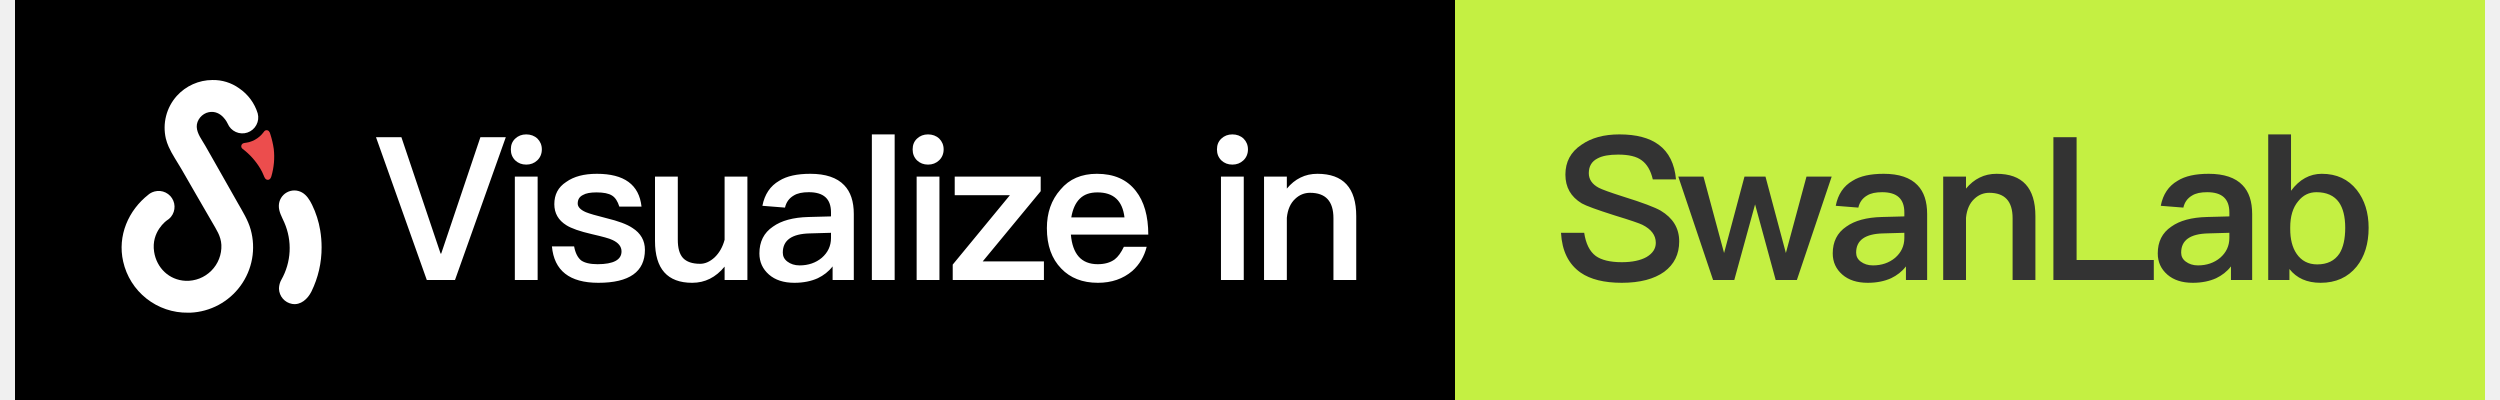
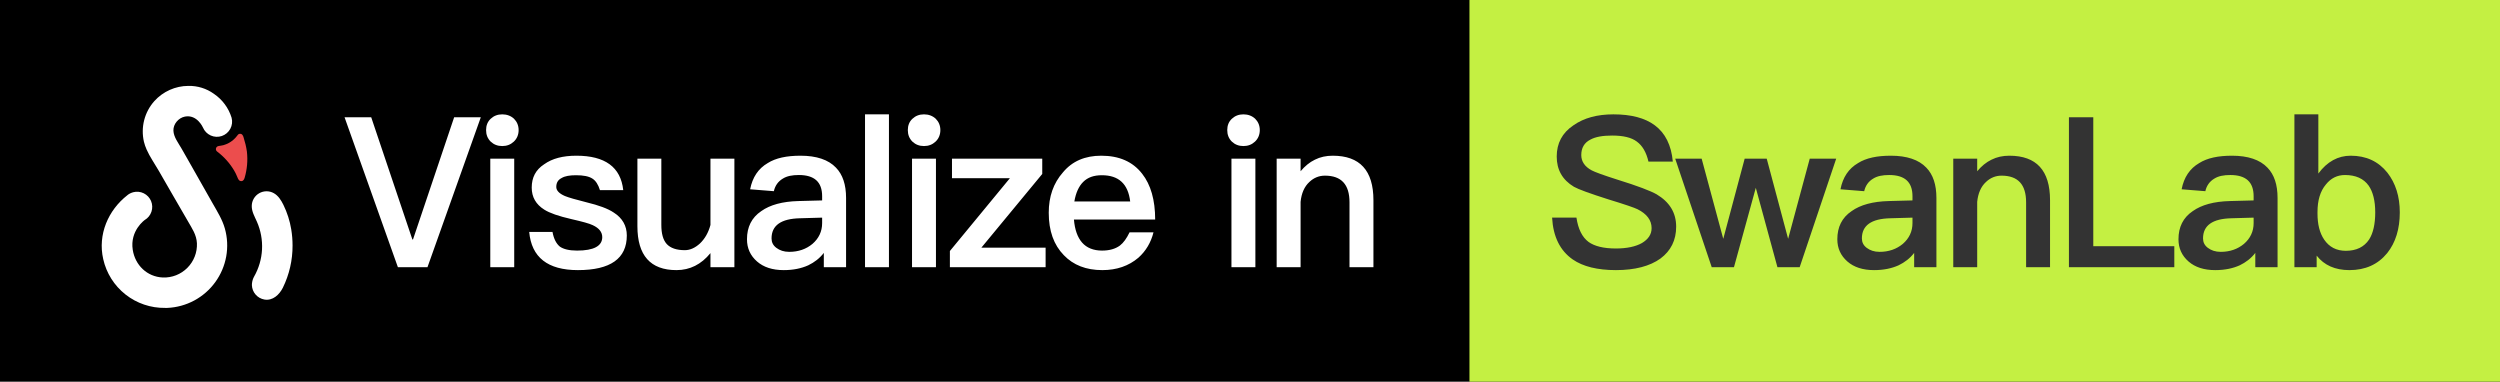
- <svg xmlns="http://www.w3.org/2000/svg" width="125" height="20" viewBox="0 0 125 20" fill="none">
-   <g clip-path="url(#clip0_67501_3183)">
-     <rect width="123.5" height="20" transform="translate(0.75)" fill="black" />
-     <rect width="51.5" height="20" transform="translate(72.75)" fill="#C4F042" />
-     <path d="M80.97 6.72C81.81 6.72 82.47 6.89 82.94 7.24C83.44 7.61 83.73 8.19 83.8 8.97H82.64C82.54 8.53 82.35 8.21 82.09 8.02C81.83 7.82 81.43 7.73 80.91 7.73C80.46 7.73 80.12 7.79 79.88 7.92C79.58 8.07 79.44 8.32 79.44 8.66C79.44 8.96 79.6 9.21 79.94 9.39C80.09 9.47 80.5 9.62 81.16 9.83C82.13 10.13 82.75 10.37 83.03 10.53C83.65 10.9 83.96 11.41 83.96 12.07C83.96 12.71 83.71 13.22 83.21 13.59C82.71 13.95 82 14.14 81.09 14.14C80.21 14.14 79.52 13.97 79.03 13.63C78.43 13.21 78.1 12.55 78.05 11.64H79.21C79.29 12.18 79.48 12.57 79.79 12.8C80.07 13 80.5 13.11 81.09 13.11C81.61 13.11 82.03 13.02 82.33 12.85C82.63 12.67 82.79 12.44 82.79 12.14C82.79 11.76 82.56 11.46 82.12 11.24C81.98 11.17 81.52 11.01 80.73 10.77C79.85 10.49 79.3 10.29 79.09 10.17C78.54 9.84 78.27 9.36 78.27 8.73C78.27 8.1 78.53 7.6 79.07 7.24C79.57 6.89 80.2 6.72 80.97 6.72ZM83.914 8.83H85.174L86.204 12.65L87.224 8.83H88.274L89.294 12.65L90.324 8.83H91.584L89.844 14H88.784L87.754 10.22L86.714 14H85.654L83.914 8.83ZM94.187 8.69C94.947 8.69 95.517 8.88 95.877 9.26C96.197 9.59 96.357 10.07 96.357 10.7V14H95.297V13.32C95.097 13.58 94.847 13.77 94.557 13.91C94.227 14.06 93.837 14.14 93.387 14.14C92.847 14.14 92.427 14 92.117 13.73C91.797 13.45 91.637 13.1 91.637 12.67C91.637 12.09 91.857 11.64 92.317 11.33C92.737 11.03 93.327 10.87 94.087 10.85L95.217 10.82V10.62C95.217 9.94 94.847 9.61 94.107 9.61C93.787 9.61 93.537 9.66 93.347 9.78C93.127 9.91 92.977 10.11 92.917 10.38L91.787 10.29C91.897 9.72 92.177 9.3 92.627 9.04C93.007 8.8 93.527 8.69 94.187 8.69ZM95.217 11.64L94.167 11.67C93.257 11.69 92.807 12.01 92.807 12.63C92.807 12.81 92.877 12.96 93.037 13.08C93.197 13.2 93.397 13.27 93.647 13.27C94.087 13.27 94.457 13.14 94.757 12.89C95.057 12.63 95.217 12.3 95.217 11.9V11.64ZM99.83 8.69C101.12 8.69 101.77 9.39 101.77 10.81V14H100.63V10.91C100.63 10.06 100.24 9.64 99.46 9.64C99.18 9.64 98.93 9.74 98.72 9.94C98.48 10.16 98.34 10.48 98.3 10.89V14H97.16V8.83H98.3V9.43C98.5 9.19 98.73 9 98.98 8.88C99.24 8.75 99.52 8.69 99.83 8.69ZM102.67 6.86H103.83V13H107.69V14H102.67V6.86ZM110.438 8.69C111.198 8.69 111.768 8.88 112.128 9.26C112.448 9.59 112.608 10.07 112.608 10.7V14H111.548V13.32C111.348 13.58 111.098 13.77 110.808 13.91C110.478 14.06 110.088 14.14 109.638 14.14C109.098 14.14 108.678 14 108.368 13.73C108.048 13.45 107.888 13.1 107.888 12.67C107.888 12.09 108.108 11.64 108.568 11.33C108.988 11.03 109.578 10.87 110.338 10.85L111.468 10.82V10.62C111.468 9.94 111.098 9.61 110.358 9.61C110.038 9.61 109.788 9.66 109.598 9.78C109.378 9.91 109.228 10.11 109.168 10.38L108.038 10.29C108.148 9.72 108.428 9.3 108.878 9.04C109.258 8.8 109.778 8.69 110.438 8.69ZM111.468 11.64L110.418 11.67C109.508 11.69 109.058 12.01 109.058 12.63C109.058 12.81 109.128 12.96 109.288 13.08C109.448 13.2 109.648 13.27 109.898 13.27C110.338 13.27 110.708 13.14 111.008 12.89C111.308 12.63 111.468 12.3 111.468 11.9V11.64ZM113.411 6.72H114.551V9.54C114.971 8.97 115.491 8.69 116.091 8.69C116.831 8.69 117.411 8.96 117.841 9.5C118.231 10 118.431 10.63 118.431 11.39C118.431 12.18 118.231 12.83 117.831 13.33C117.391 13.87 116.791 14.14 116.031 14.14C115.351 14.14 114.831 13.91 114.471 13.45V14H113.411V6.72ZM115.821 9.61C115.451 9.61 115.151 9.76 114.911 10.06C114.641 10.38 114.511 10.82 114.511 11.37V11.45C114.511 11.95 114.611 12.37 114.831 12.69C115.071 13.04 115.411 13.22 115.861 13.22C116.361 13.22 116.731 13.04 116.971 12.68C117.161 12.38 117.261 11.95 117.261 11.39C117.261 10.83 117.151 10.41 116.951 10.12C116.711 9.78 116.331 9.61 115.821 9.61Z" fill="#333333" />
-     <path d="M7.618 9.611C7.565 9.634 7.513 9.663 7.465 9.696L7.45 9.708C7.444 9.712 7.438 9.717 7.433 9.722C6.413 10.515 5.867 11.793 6.158 13.075C6.322 13.809 6.734 14.465 7.326 14.931C7.917 15.397 8.651 15.646 9.403 15.634H9.518C10.012 15.613 10.494 15.48 10.93 15.246C11.365 15.012 11.741 14.683 12.031 14.283C12.321 13.883 12.517 13.423 12.604 12.937C12.691 12.45 12.667 11.951 12.533 11.475C12.403 11.007 12.131 10.576 11.893 10.156C11.476 9.417 11.057 8.679 10.637 7.941C10.513 7.723 10.388 7.506 10.265 7.288C10.103 7.001 9.85 6.687 9.837 6.346C9.823 6.004 10.101 5.675 10.441 5.609C11.082 5.487 11.383 6.181 11.384 6.181C11.462 6.367 11.607 6.516 11.791 6.599C11.974 6.682 12.183 6.692 12.373 6.627C12.564 6.562 12.723 6.427 12.818 6.249C12.914 6.072 12.938 5.865 12.886 5.67C12.729 5.158 12.401 4.715 11.957 4.415C11.567 4.135 11.097 3.99 10.617 4.001C10.281 4.002 9.95 4.074 9.644 4.211C9.338 4.348 9.064 4.547 8.839 4.796C8.583 5.082 8.4 5.425 8.305 5.796C8.21 6.167 8.206 6.555 8.292 6.929C8.327 7.069 8.374 7.205 8.433 7.337C8.602 7.719 8.85 8.068 9.058 8.43C9.315 8.874 9.571 9.319 9.827 9.764C10.084 10.209 10.342 10.656 10.604 11.105C10.815 11.476 11.046 11.8 11.069 12.246C11.079 12.484 11.04 12.722 10.953 12.943C10.867 13.165 10.735 13.367 10.567 13.535C10.399 13.704 10.198 13.836 9.977 13.923C9.755 14.01 9.518 14.05 9.28 14.041C8.454 14.004 7.831 13.392 7.706 12.592C7.548 11.582 8.335 11.027 8.335 11.027C8.501 10.93 8.626 10.775 8.686 10.593C8.747 10.41 8.74 10.212 8.665 10.034C8.591 9.857 8.455 9.713 8.282 9.628C8.11 9.543 7.912 9.524 7.726 9.574C7.691 9.584 7.656 9.596 7.622 9.61" fill="white" />
-     <path d="M16.08 12.364C16.08 12.078 16.057 11.794 16.01 11.513C15.936 11.069 15.799 10.639 15.601 10.235C15.482 9.994 15.333 9.754 15.099 9.622C14.981 9.556 14.849 9.522 14.714 9.522C14.58 9.523 14.447 9.559 14.331 9.626C14.214 9.693 14.117 9.789 14.049 9.905C13.98 10.021 13.944 10.153 13.942 10.288C13.935 10.585 14.096 10.852 14.216 11.126C14.415 11.582 14.506 12.079 14.48 12.576C14.454 13.073 14.312 13.557 14.066 13.991C14.051 14.016 14.038 14.043 14.026 14.07C13.976 14.187 13.95 14.312 13.949 14.439C13.955 14.62 14.022 14.795 14.141 14.932C14.259 15.07 14.422 15.163 14.601 15.195C15.039 15.273 15.387 14.944 15.571 14.578C15.909 13.889 16.084 13.131 16.08 12.364Z" fill="white" />
-     <path d="M12.222 7.149C12.207 7.152 12.193 7.155 12.179 7.159C12.15 7.167 12.124 7.183 12.104 7.206C12.084 7.228 12.07 7.255 12.065 7.285C12.06 7.314 12.063 7.345 12.074 7.372C12.086 7.4 12.105 7.424 12.129 7.442C12.488 7.713 12.791 8.052 13.02 8.438C13.083 8.545 13.137 8.656 13.183 8.77C13.221 8.869 13.271 8.998 13.4 8.991C13.5 8.986 13.541 8.901 13.569 8.815C13.699 8.371 13.74 7.906 13.688 7.446C13.652 7.195 13.594 6.948 13.516 6.707C13.505 6.649 13.477 6.595 13.437 6.55C13.412 6.527 13.38 6.513 13.345 6.51C13.311 6.507 13.277 6.515 13.248 6.533C13.22 6.555 13.196 6.582 13.177 6.613C13.059 6.771 12.908 6.901 12.735 6.994C12.647 7.041 12.555 7.078 12.459 7.106C12.38 7.129 12.299 7.133 12.222 7.149Z" fill="#EC4D4D" />
-     <path d="M18.8 6.86H20.07L22.03 12.68H22.06L24.02 6.86H25.29L22.75 14H21.34L18.8 6.86ZM26.312 6.72C26.532 6.72 26.722 6.79 26.872 6.93C27.012 7.07 27.092 7.25 27.092 7.47C27.092 7.69 27.012 7.88 26.862 8.02C26.712 8.16 26.532 8.23 26.312 8.23C26.092 8.23 25.912 8.16 25.762 8.02C25.612 7.87 25.542 7.69 25.542 7.47C25.542 7.25 25.612 7.07 25.762 6.93C25.912 6.79 26.092 6.72 26.312 6.72ZM25.742 8.83H26.882V14H25.742V8.83ZM29.846 8.69C31.206 8.69 31.956 9.23 32.076 10.33H30.966C30.886 10.07 30.766 9.88 30.606 9.78C30.436 9.67 30.176 9.62 29.826 9.62C29.526 9.62 29.296 9.66 29.146 9.75C28.966 9.84 28.886 9.98 28.886 10.18C28.886 10.34 29.016 10.49 29.296 10.61C29.466 10.68 29.806 10.78 30.326 10.91C30.906 11.05 31.346 11.21 31.626 11.4C32.036 11.66 32.246 12.03 32.246 12.49C32.246 13.59 31.466 14.14 29.916 14.14C28.476 14.14 27.706 13.53 27.596 12.32H28.706C28.766 12.65 28.886 12.88 29.056 13.02C29.226 13.14 29.496 13.21 29.876 13.21C30.676 13.21 31.076 12.99 31.076 12.57C31.076 12.33 30.926 12.14 30.626 12C30.466 11.92 30.126 11.83 29.606 11.71C28.996 11.57 28.566 11.42 28.316 11.26C27.916 11.01 27.716 10.66 27.716 10.21C27.716 9.73 27.906 9.36 28.306 9.1C28.696 8.82 29.206 8.69 29.846 8.69ZM32.75 8.83H33.89V11.98C33.89 12.4 33.97 12.7 34.15 12.9C34.33 13.09 34.61 13.19 35.01 13.19C35.26 13.19 35.5 13.08 35.73 12.87C35.96 12.65 36.13 12.36 36.23 11.99V8.83H37.37V14H36.23V13.33C35.79 13.87 35.25 14.14 34.61 14.14C33.37 14.14 32.75 13.44 32.75 12.05V8.83ZM40.52 8.69C41.28 8.69 41.85 8.88 42.21 9.26C42.53 9.59 42.69 10.07 42.69 10.7V14H41.63V13.32C41.43 13.58 41.18 13.77 40.89 13.91C40.56 14.06 40.17 14.14 39.72 14.14C39.18 14.14 38.76 14 38.45 13.73C38.13 13.45 37.97 13.1 37.97 12.67C37.97 12.09 38.19 11.64 38.65 11.33C39.07 11.03 39.66 10.87 40.42 10.85L41.55 10.82V10.62C41.55 9.94 41.18 9.61 40.44 9.61C40.12 9.61 39.87 9.66 39.68 9.78C39.46 9.91 39.31 10.11 39.25 10.38L38.12 10.29C38.23 9.72 38.51 9.3 38.96 9.04C39.34 8.8 39.86 8.69 40.52 8.69ZM41.55 11.64L40.5 11.67C39.59 11.69 39.14 12.01 39.14 12.63C39.14 12.81 39.21 12.96 39.37 13.08C39.53 13.2 39.73 13.27 39.98 13.27C40.42 13.27 40.79 13.14 41.09 12.89C41.39 12.63 41.55 12.3 41.55 11.9V11.64ZM43.593 6.72H44.733V14H43.593V6.72ZM46.402 6.72C46.622 6.72 46.812 6.79 46.962 6.93C47.102 7.07 47.182 7.25 47.182 7.47C47.182 7.69 47.102 7.88 46.952 8.02C46.802 8.16 46.622 8.23 46.402 8.23C46.182 8.23 46.002 8.16 45.852 8.02C45.702 7.87 45.632 7.69 45.632 7.47C45.632 7.25 45.702 7.07 45.852 6.93C46.002 6.79 46.182 6.72 46.402 6.72ZM45.832 8.83H46.972V14H45.832V8.83ZM47.736 8.83H52.035V9.56L49.136 13.07H52.196V14H47.636V13.23L50.495 9.76H47.736V8.83ZM54.844 8.69C55.694 8.69 56.344 8.97 56.794 9.55C57.204 10.07 57.414 10.8 57.414 11.73H53.544C53.584 12.21 53.714 12.58 53.934 12.83C54.154 13.08 54.474 13.21 54.884 13.21C55.234 13.21 55.514 13.13 55.734 12.97C55.904 12.84 56.054 12.63 56.194 12.34H57.334C57.214 12.82 56.974 13.23 56.614 13.55C56.154 13.94 55.584 14.14 54.894 14.14C54.124 14.14 53.514 13.9 53.064 13.43C52.584 12.94 52.344 12.27 52.344 11.41C52.344 10.64 52.564 10 53.024 9.48C53.464 8.95 54.074 8.69 54.844 8.69ZM54.874 9.62C54.494 9.62 54.204 9.72 53.984 9.94C53.774 10.15 53.634 10.46 53.564 10.87H56.224C56.124 10.03 55.674 9.62 54.874 9.62ZM61.618 6.72C61.838 6.72 62.028 6.79 62.178 6.93C62.318 7.07 62.398 7.25 62.398 7.47C62.398 7.69 62.318 7.88 62.168 8.02C62.018 8.16 61.838 8.23 61.618 8.23C61.398 8.23 61.218 8.16 61.068 8.02C60.918 7.87 60.848 7.69 60.848 7.47C60.848 7.25 60.918 7.07 61.068 6.93C61.218 6.79 61.398 6.72 61.618 6.72ZM61.048 8.83H62.188V14H61.048V8.83ZM65.872 8.69C67.162 8.69 67.812 9.39 67.812 10.81V14H66.672V10.91C66.672 10.06 66.282 9.64 65.502 9.64C65.222 9.64 64.972 9.74 64.762 9.94C64.522 10.16 64.382 10.48 64.342 10.89V14H63.202V8.83H64.342V9.43C64.542 9.19 64.772 9 65.022 8.88C65.282 8.75 65.562 8.69 65.872 8.69Z" fill="white" />
-   </g>
-   <defs>
-     <clipPath id="clip0_67501_3183">
-       <rect width="123.5" height="20" fill="white" transform="translate(0.75)" />
-     </clipPath>
-   </defs>
+ <svg xmlns="http://www.w3.org/2000/svg" width="131" height="20" viewBox="0 0 131 20" fill="none">
+   <rect width="131" height="20" fill="black" />
+   <rect width="54" height="20" transform="translate(77)" fill="#C4F042" />
+   <path d="M84.542 5.992C85.466 5.992 86.192 6.179 86.709 6.564C87.259 6.971 87.578 7.609 87.655 8.467H86.379C86.269 7.983 86.06 7.631 85.774 7.422C85.488 7.202 85.048 7.103 84.476 7.103C83.981 7.103 83.607 7.169 83.343 7.312C83.013 7.477 82.859 7.752 82.859 8.126C82.859 8.456 83.035 8.731 83.409 8.929C83.574 9.017 84.025 9.182 84.751 9.413C85.818 9.743 86.5 10.007 86.808 10.183C87.49 10.59 87.831 11.151 87.831 11.877C87.831 12.581 87.556 13.142 87.006 13.549C86.456 13.945 85.675 14.154 84.674 14.154C83.706 14.154 82.947 13.967 82.408 13.593C81.748 13.131 81.385 12.405 81.33 11.404H82.606C82.694 11.998 82.903 12.427 83.244 12.68C83.552 12.9 84.025 13.021 84.674 13.021C85.246 13.021 85.708 12.922 86.038 12.735C86.368 12.537 86.544 12.284 86.544 11.954C86.544 11.536 86.291 11.206 85.807 10.964C85.653 10.887 85.147 10.711 84.278 10.447C83.31 10.139 82.705 9.919 82.474 9.787C81.869 9.424 81.572 8.896 81.572 8.203C81.572 7.51 81.858 6.96 82.452 6.564C83.002 6.179 83.695 5.992 84.542 5.992ZM87.78 8.313H89.166L90.299 12.515L91.421 8.313H92.576L93.698 12.515L94.831 8.313H96.217L94.303 14H93.137L92.004 9.842L90.86 14H89.694L87.78 8.313ZM99.081 8.159C99.917 8.159 100.544 8.368 100.94 8.786C101.292 9.149 101.468 9.677 101.468 10.37V14H100.302V13.252C100.082 13.538 99.807 13.747 99.488 13.901C99.125 14.066 98.696 14.154 98.201 14.154C97.607 14.154 97.145 14 96.804 13.703C96.452 13.395 96.276 13.01 96.276 12.537C96.276 11.899 96.518 11.404 97.024 11.063C97.486 10.733 98.135 10.557 98.971 10.535L100.214 10.502V10.282C100.214 9.534 99.807 9.171 98.993 9.171C98.641 9.171 98.366 9.226 98.157 9.358C97.915 9.501 97.75 9.721 97.684 10.018L96.441 9.919C96.562 9.292 96.87 8.83 97.365 8.544C97.783 8.28 98.355 8.159 99.081 8.159ZM100.214 11.404L99.059 11.437C98.058 11.459 97.563 11.811 97.563 12.493C97.563 12.691 97.64 12.856 97.816 12.988C97.992 13.12 98.212 13.197 98.487 13.197C98.971 13.197 99.378 13.054 99.708 12.779C100.038 12.493 100.214 12.13 100.214 11.69V11.404ZM105.288 8.159C106.707 8.159 107.422 8.929 107.422 10.491V14H106.168V10.601C106.168 9.666 105.739 9.204 104.881 9.204C104.573 9.204 104.298 9.314 104.067 9.534C103.803 9.776 103.649 10.128 103.605 10.579V14H102.351V8.313H103.605V8.973C103.825 8.709 104.078 8.5 104.353 8.368C104.639 8.225 104.947 8.159 105.288 8.159ZM108.412 6.146H109.688V12.9H113.934V14H108.412V6.146ZM116.957 8.159C117.793 8.159 118.42 8.368 118.816 8.786C119.168 9.149 119.344 9.677 119.344 10.37V14H118.178V13.252C117.958 13.538 117.683 13.747 117.364 13.901C117.001 14.066 116.572 14.154 116.077 14.154C115.483 14.154 115.021 14 114.68 13.703C114.328 13.395 114.152 13.01 114.152 12.537C114.152 11.899 114.394 11.404 114.9 11.063C115.362 10.733 116.011 10.557 116.847 10.535L118.09 10.502V10.282C118.09 9.534 117.683 9.171 116.869 9.171C116.517 9.171 116.242 9.226 116.033 9.358C115.791 9.501 115.626 9.721 115.56 10.018L114.317 9.919C114.438 9.292 114.746 8.83 115.241 8.544C115.659 8.28 116.231 8.159 116.957 8.159ZM118.09 11.404L116.935 11.437C115.934 11.459 115.439 11.811 115.439 12.493C115.439 12.691 115.516 12.856 115.692 12.988C115.868 13.12 116.088 13.197 116.363 13.197C116.847 13.197 117.254 13.054 117.584 12.779C117.914 12.493 118.09 12.13 118.09 11.69V11.404ZM120.227 5.992H121.481V9.094C121.943 8.467 122.515 8.159 123.175 8.159C123.989 8.159 124.627 8.456 125.1 9.05C125.529 9.6 125.749 10.293 125.749 11.129C125.749 11.998 125.529 12.713 125.089 13.263C124.605 13.857 123.945 14.154 123.109 14.154C122.361 14.154 121.789 13.901 121.393 13.395V14H120.227V5.992ZM122.878 9.171C122.471 9.171 122.141 9.336 121.877 9.666C121.58 10.018 121.437 10.502 121.437 11.107V11.195C121.437 11.745 121.547 12.207 121.789 12.559C122.053 12.944 122.427 13.142 122.922 13.142C123.472 13.142 123.879 12.944 124.143 12.548C124.352 12.218 124.462 11.745 124.462 11.129C124.462 10.513 124.341 10.051 124.121 9.732C123.857 9.358 123.439 9.171 122.878 9.171Z" fill="#333333" />
+   <path d="M6.868 10.111C6.815 10.134 6.763 10.163 6.715 10.196L6.7 10.208C6.694 10.212 6.688 10.217 6.683 10.222C5.663 11.015 5.117 12.293 5.408 13.575C5.572 14.309 5.984 14.965 6.576 15.431C7.167 15.897 7.901 16.145 8.653 16.134H8.768C9.262 16.113 9.744 15.98 10.18 15.746C10.615 15.512 10.991 15.183 11.281 14.783C11.571 14.383 11.767 13.923 11.854 13.437C11.941 12.95 11.917 12.451 11.783 11.975C11.653 11.507 11.381 11.076 11.143 10.656C10.726 9.917 10.307 9.179 9.887 8.441C9.763 8.223 9.638 8.006 9.515 7.788C9.353 7.501 9.1 7.187 9.087 6.846C9.073 6.504 9.351 6.175 9.691 6.109C10.332 5.987 10.633 6.681 10.634 6.681C10.712 6.867 10.857 7.016 11.041 7.099C11.224 7.182 11.433 7.192 11.623 7.127C11.814 7.062 11.973 6.927 12.068 6.749C12.164 6.572 12.188 6.365 12.136 6.17C11.979 5.658 11.651 5.215 11.207 4.915C10.817 4.635 10.347 4.49 9.867 4.501C9.532 4.502 9.2 4.574 8.894 4.711C8.588 4.848 8.314 5.047 8.089 5.296C7.833 5.582 7.65 5.925 7.555 6.296C7.46 6.667 7.456 7.055 7.542 7.429C7.577 7.569 7.624 7.705 7.683 7.837C7.852 8.219 8.1 8.568 8.308 8.93C8.565 9.374 8.821 9.819 9.077 10.264C9.334 10.709 9.592 11.156 9.854 11.605C10.065 11.976 10.296 12.3 10.319 12.746C10.329 12.984 10.29 13.222 10.203 13.443C10.117 13.665 9.985 13.867 9.817 14.035C9.649 14.204 9.448 14.336 9.227 14.423C9.005 14.51 8.768 14.55 8.53 14.541C7.704 14.504 7.081 13.892 6.956 13.092C6.798 12.082 7.585 11.527 7.585 11.527C7.751 11.43 7.876 11.275 7.936 11.093C7.997 10.91 7.99 10.712 7.915 10.534C7.841 10.357 7.705 10.213 7.532 10.128C7.36 10.043 7.162 10.024 6.976 10.074C6.941 10.084 6.906 10.096 6.872 10.11" fill="white" />
+   <path d="M15.33 12.864C15.33 12.578 15.307 12.294 15.26 12.013C15.186 11.569 15.049 11.139 14.851 10.735C14.732 10.494 14.583 10.254 14.349 10.123C14.231 10.056 14.099 10.022 13.964 10.023C13.83 10.023 13.697 10.059 13.581 10.126C13.464 10.193 13.367 10.289 13.299 10.405C13.23 10.521 13.194 10.653 13.192 10.788C13.185 11.085 13.346 11.352 13.466 11.626C13.665 12.082 13.756 12.579 13.73 13.076C13.704 13.573 13.562 14.057 13.316 14.491C13.301 14.516 13.288 14.543 13.276 14.57C13.226 14.687 13.2 14.812 13.199 14.939C13.205 15.12 13.272 15.295 13.391 15.432C13.509 15.57 13.672 15.663 13.851 15.695C14.289 15.773 14.637 15.444 14.821 15.078C15.159 14.389 15.334 13.631 15.33 12.864Z" fill="white" />
+   <path d="M11.472 7.649C11.457 7.652 11.443 7.655 11.429 7.659C11.4 7.667 11.374 7.683 11.354 7.706C11.334 7.728 11.32 7.755 11.315 7.785C11.31 7.814 11.313 7.845 11.324 7.872C11.336 7.9 11.355 7.924 11.379 7.942C11.738 8.213 12.041 8.552 12.27 8.938C12.333 9.045 12.387 9.156 12.433 9.27C12.471 9.369 12.521 9.498 12.65 9.491C12.75 9.486 12.791 9.401 12.819 9.315C12.949 8.871 12.99 8.406 12.938 7.946C12.902 7.695 12.844 7.448 12.766 7.207C12.755 7.149 12.727 7.095 12.687 7.05C12.662 7.027 12.63 7.013 12.595 7.01C12.561 7.007 12.527 7.015 12.498 7.033C12.47 7.055 12.446 7.082 12.427 7.113C12.309 7.271 12.158 7.401 11.985 7.494C11.897 7.541 11.805 7.578 11.709 7.606C11.63 7.629 11.549 7.633 11.472 7.649Z" fill="#EC4D4D" />
+   <path d="M18.055 6.146H19.452L21.608 12.548H21.641L23.797 6.146H25.194L22.4 14H20.849L18.055 6.146ZM26.318 5.992C26.56 5.992 26.769 6.069 26.934 6.223C27.088 6.377 27.176 6.575 27.176 6.817C27.176 7.059 27.088 7.268 26.923 7.422C26.758 7.576 26.56 7.653 26.318 7.653C26.076 7.653 25.878 7.576 25.713 7.422C25.548 7.257 25.471 7.059 25.471 6.817C25.471 6.575 25.548 6.377 25.713 6.223C25.878 6.069 26.076 5.992 26.318 5.992ZM25.691 8.313H26.945V14H25.691V8.313ZM30.205 8.159C31.701 8.159 32.526 8.753 32.658 9.963H31.437C31.349 9.677 31.217 9.468 31.041 9.358C30.854 9.237 30.568 9.182 30.183 9.182C29.853 9.182 29.6 9.226 29.435 9.325C29.237 9.424 29.149 9.578 29.149 9.798C29.149 9.974 29.292 10.139 29.6 10.271C29.787 10.348 30.161 10.458 30.733 10.601C31.371 10.755 31.855 10.931 32.163 11.14C32.614 11.426 32.845 11.833 32.845 12.339C32.845 13.549 31.987 14.154 30.282 14.154C28.698 14.154 27.851 13.483 27.73 12.152H28.951C29.017 12.515 29.149 12.768 29.336 12.922C29.523 13.054 29.82 13.131 30.238 13.131C31.118 13.131 31.558 12.889 31.558 12.427C31.558 12.163 31.393 11.954 31.063 11.8C30.887 11.712 30.513 11.613 29.941 11.481C29.27 11.327 28.797 11.162 28.522 10.986C28.082 10.711 27.862 10.326 27.862 9.831C27.862 9.303 28.071 8.896 28.511 8.61C28.94 8.302 29.501 8.159 30.205 8.159ZM33.4 8.313H34.654V11.778C34.654 12.24 34.742 12.57 34.94 12.79C35.138 12.999 35.446 13.109 35.886 13.109C36.161 13.109 36.425 12.988 36.678 12.757C36.931 12.515 37.118 12.196 37.228 11.789V8.313H38.482V14H37.228V13.263C36.744 13.857 36.15 14.154 35.446 14.154C34.082 14.154 33.4 13.384 33.4 11.855V8.313ZM41.947 8.159C42.783 8.159 43.41 8.368 43.806 8.786C44.158 9.149 44.334 9.677 44.334 10.37V14H43.168V13.252C42.948 13.538 42.673 13.747 42.354 13.901C41.991 14.066 41.562 14.154 41.067 14.154C40.473 14.154 40.011 14 39.67 13.703C39.318 13.395 39.142 13.01 39.142 12.537C39.142 11.899 39.384 11.404 39.89 11.063C40.352 10.733 41.001 10.557 41.837 10.535L43.08 10.502V10.282C43.08 9.534 42.673 9.171 41.859 9.171C41.507 9.171 41.232 9.226 41.023 9.358C40.781 9.501 40.616 9.721 40.55 10.018L39.307 9.919C39.428 9.292 39.736 8.83 40.231 8.544C40.649 8.28 41.221 8.159 41.947 8.159ZM43.08 11.404L41.925 11.437C40.924 11.459 40.429 11.811 40.429 12.493C40.429 12.691 40.506 12.856 40.682 12.988C40.858 13.12 41.078 13.197 41.353 13.197C41.837 13.197 42.244 13.054 42.574 12.779C42.904 12.493 43.08 12.13 43.08 11.69V11.404ZM45.327 5.992H46.581V14H45.327V5.992ZM48.417 5.992C48.659 5.992 48.868 6.069 49.033 6.223C49.187 6.377 49.275 6.575 49.275 6.817C49.275 7.059 49.187 7.268 49.022 7.422C48.857 7.576 48.659 7.653 48.417 7.653C48.175 7.653 47.977 7.576 47.812 7.422C47.647 7.257 47.57 7.059 47.57 6.817C47.57 6.575 47.647 6.377 47.812 6.223C47.977 6.069 48.175 5.992 48.417 5.992ZM47.79 8.313H49.044V14H47.79V8.313ZM49.884 8.313H54.614V9.116L51.424 12.977H54.79V14H49.774V13.153L52.92 9.336H49.884V8.313ZM57.704 8.159C58.639 8.159 59.354 8.467 59.849 9.105C60.3 9.677 60.531 10.48 60.531 11.503H56.274C56.318 12.031 56.461 12.438 56.703 12.713C56.945 12.988 57.297 13.131 57.748 13.131C58.133 13.131 58.441 13.043 58.683 12.867C58.87 12.724 59.035 12.493 59.189 12.174H60.443C60.311 12.702 60.047 13.153 59.651 13.505C59.145 13.934 58.518 14.154 57.759 14.154C56.912 14.154 56.241 13.89 55.746 13.373C55.218 12.834 54.954 12.097 54.954 11.151C54.954 10.304 55.196 9.6 55.702 9.028C56.186 8.445 56.857 8.159 57.704 8.159ZM57.737 9.182C57.319 9.182 57 9.292 56.758 9.534C56.527 9.765 56.373 10.106 56.296 10.557H59.222C59.112 9.633 58.617 9.182 57.737 9.182ZM65.155 5.992C65.397 5.992 65.606 6.069 65.771 6.223C65.925 6.377 66.013 6.575 66.013 6.817C66.013 7.059 65.925 7.268 65.76 7.422C65.595 7.576 65.397 7.653 65.155 7.653C64.913 7.653 64.715 7.576 64.55 7.422C64.385 7.257 64.308 7.059 64.308 6.817C64.308 6.575 64.385 6.377 64.55 6.223C64.715 6.069 64.913 5.992 65.155 5.992ZM64.528 8.313H65.782V14H64.528V8.313ZM69.834 8.159C71.253 8.159 71.968 8.929 71.968 10.491V14H70.714V10.601C70.714 9.666 70.285 9.204 69.427 9.204C69.119 9.204 68.844 9.314 68.613 9.534C68.349 9.776 68.195 10.128 68.151 10.579V14H66.897V8.313H68.151V8.973C68.371 8.709 68.624 8.5 68.899 8.368C69.185 8.225 69.493 8.159 69.834 8.159Z" fill="white" />
</svg>
